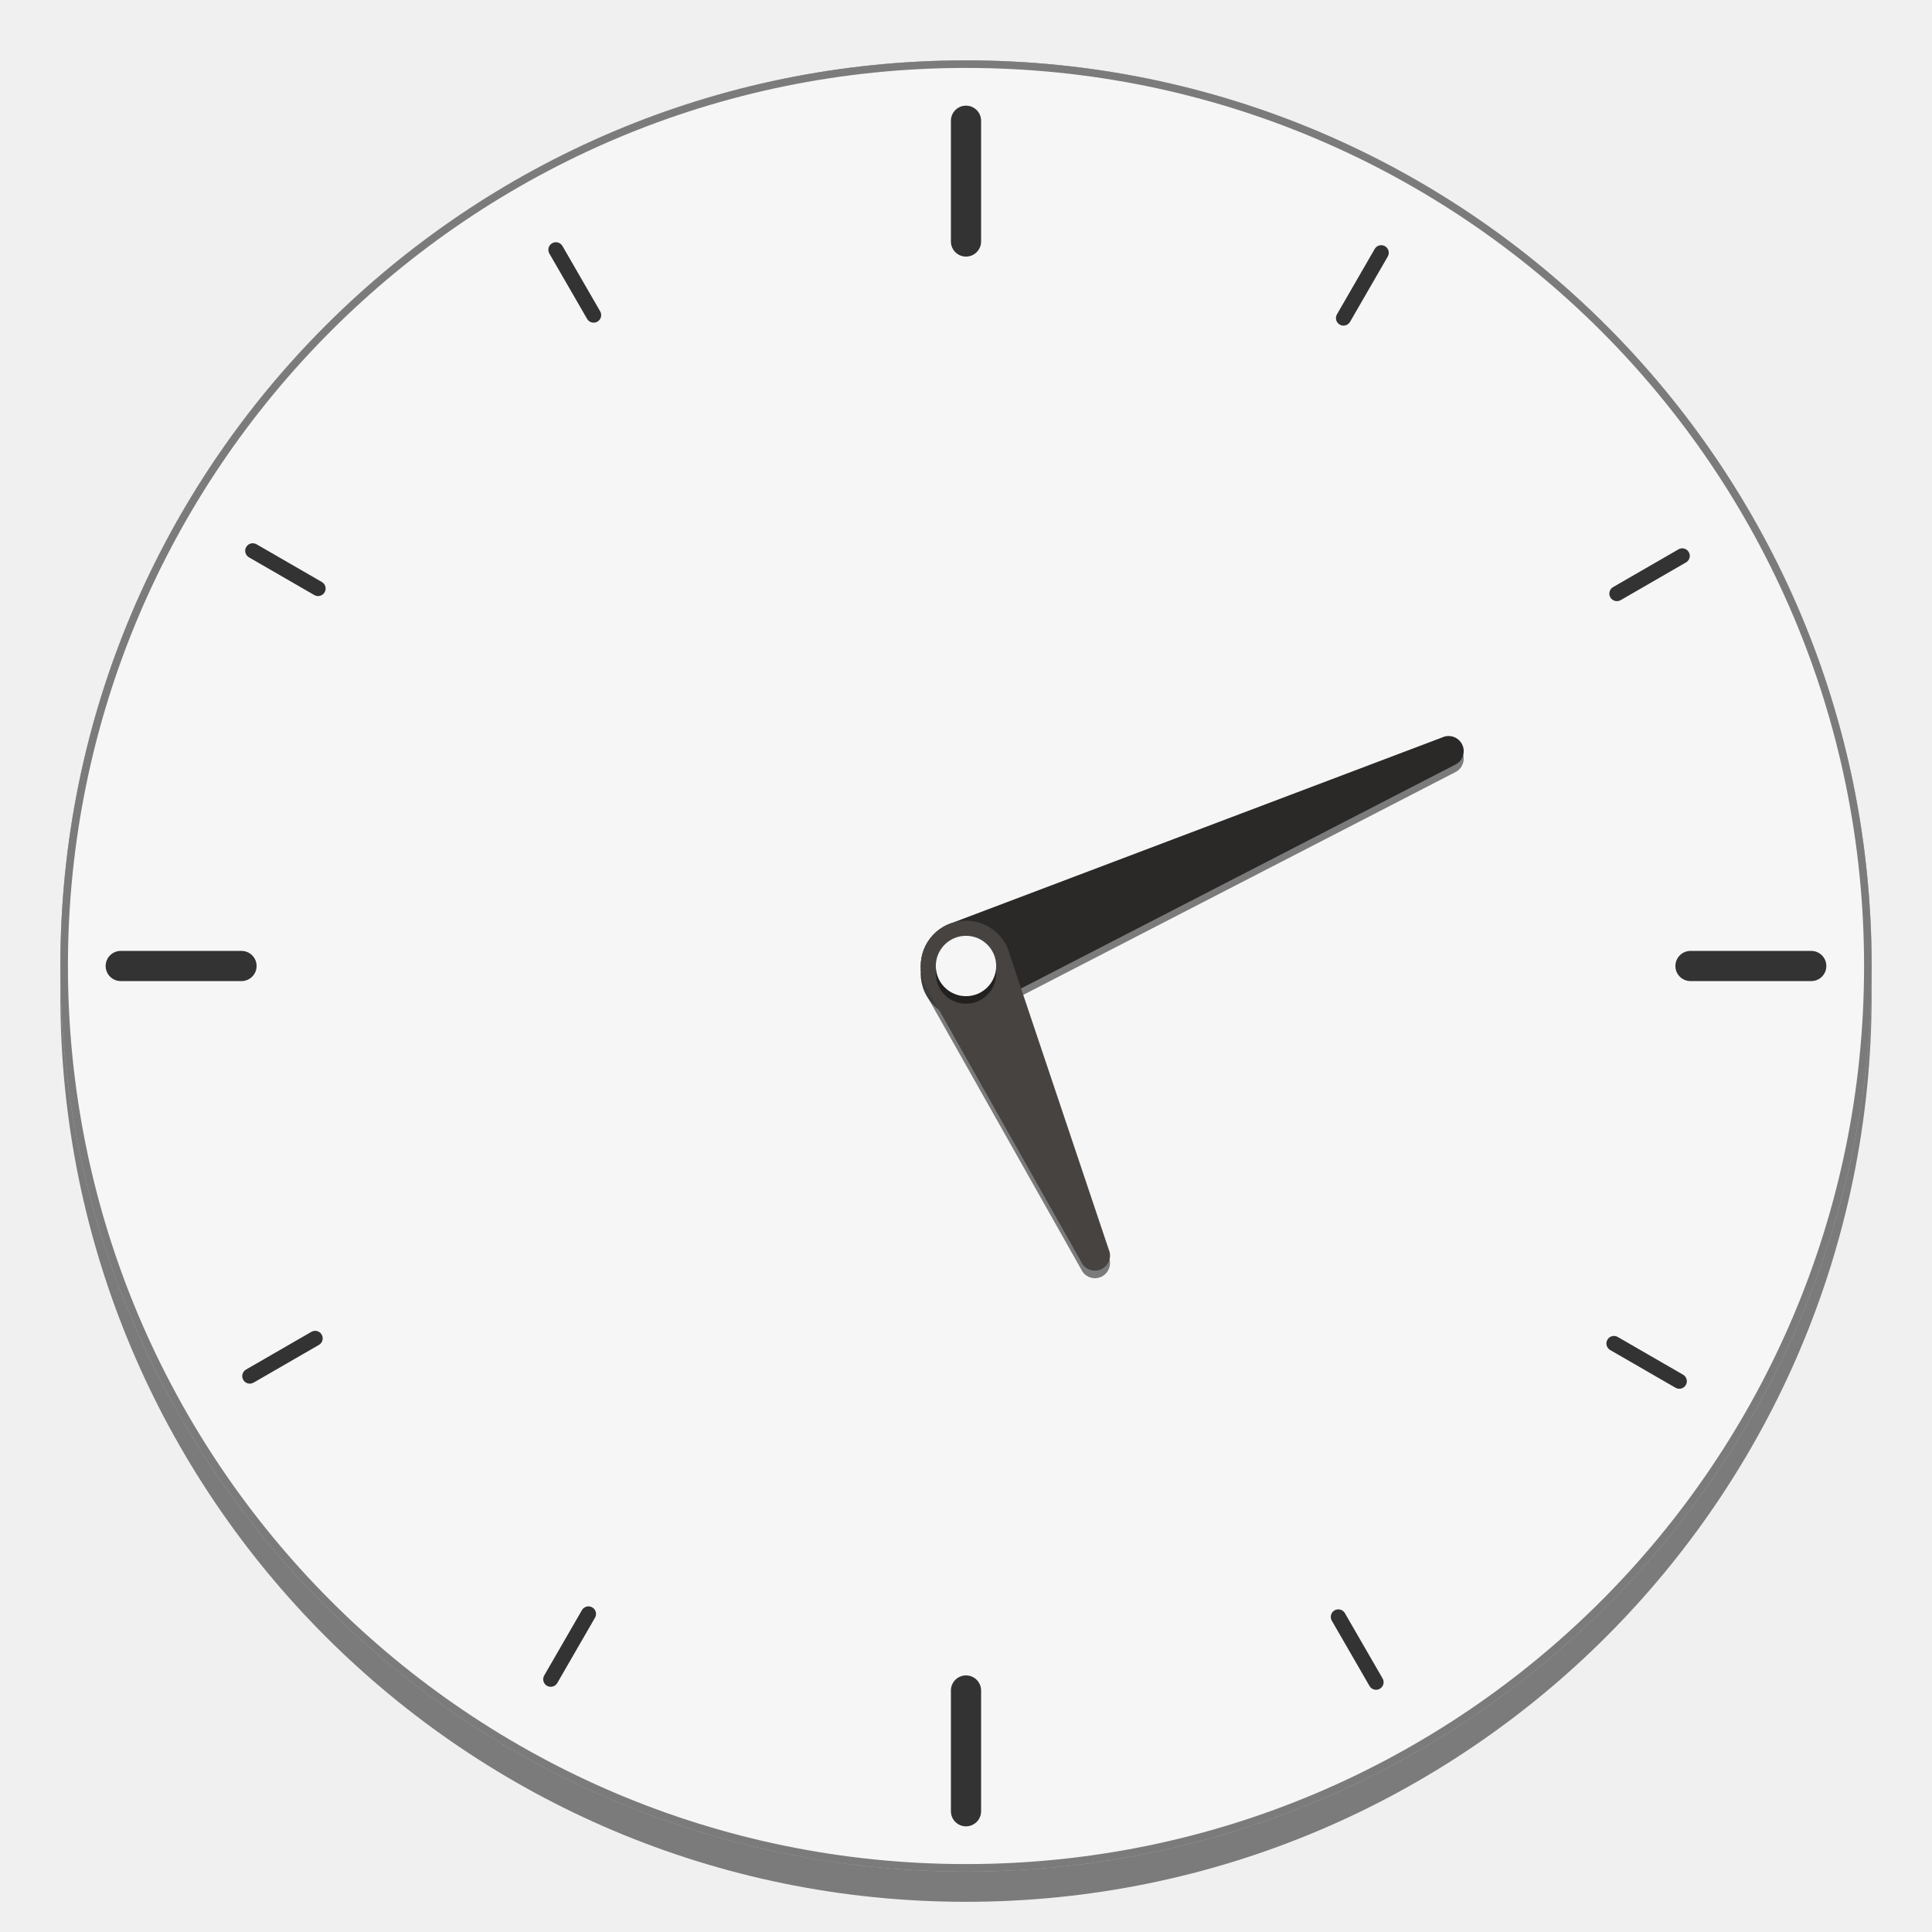
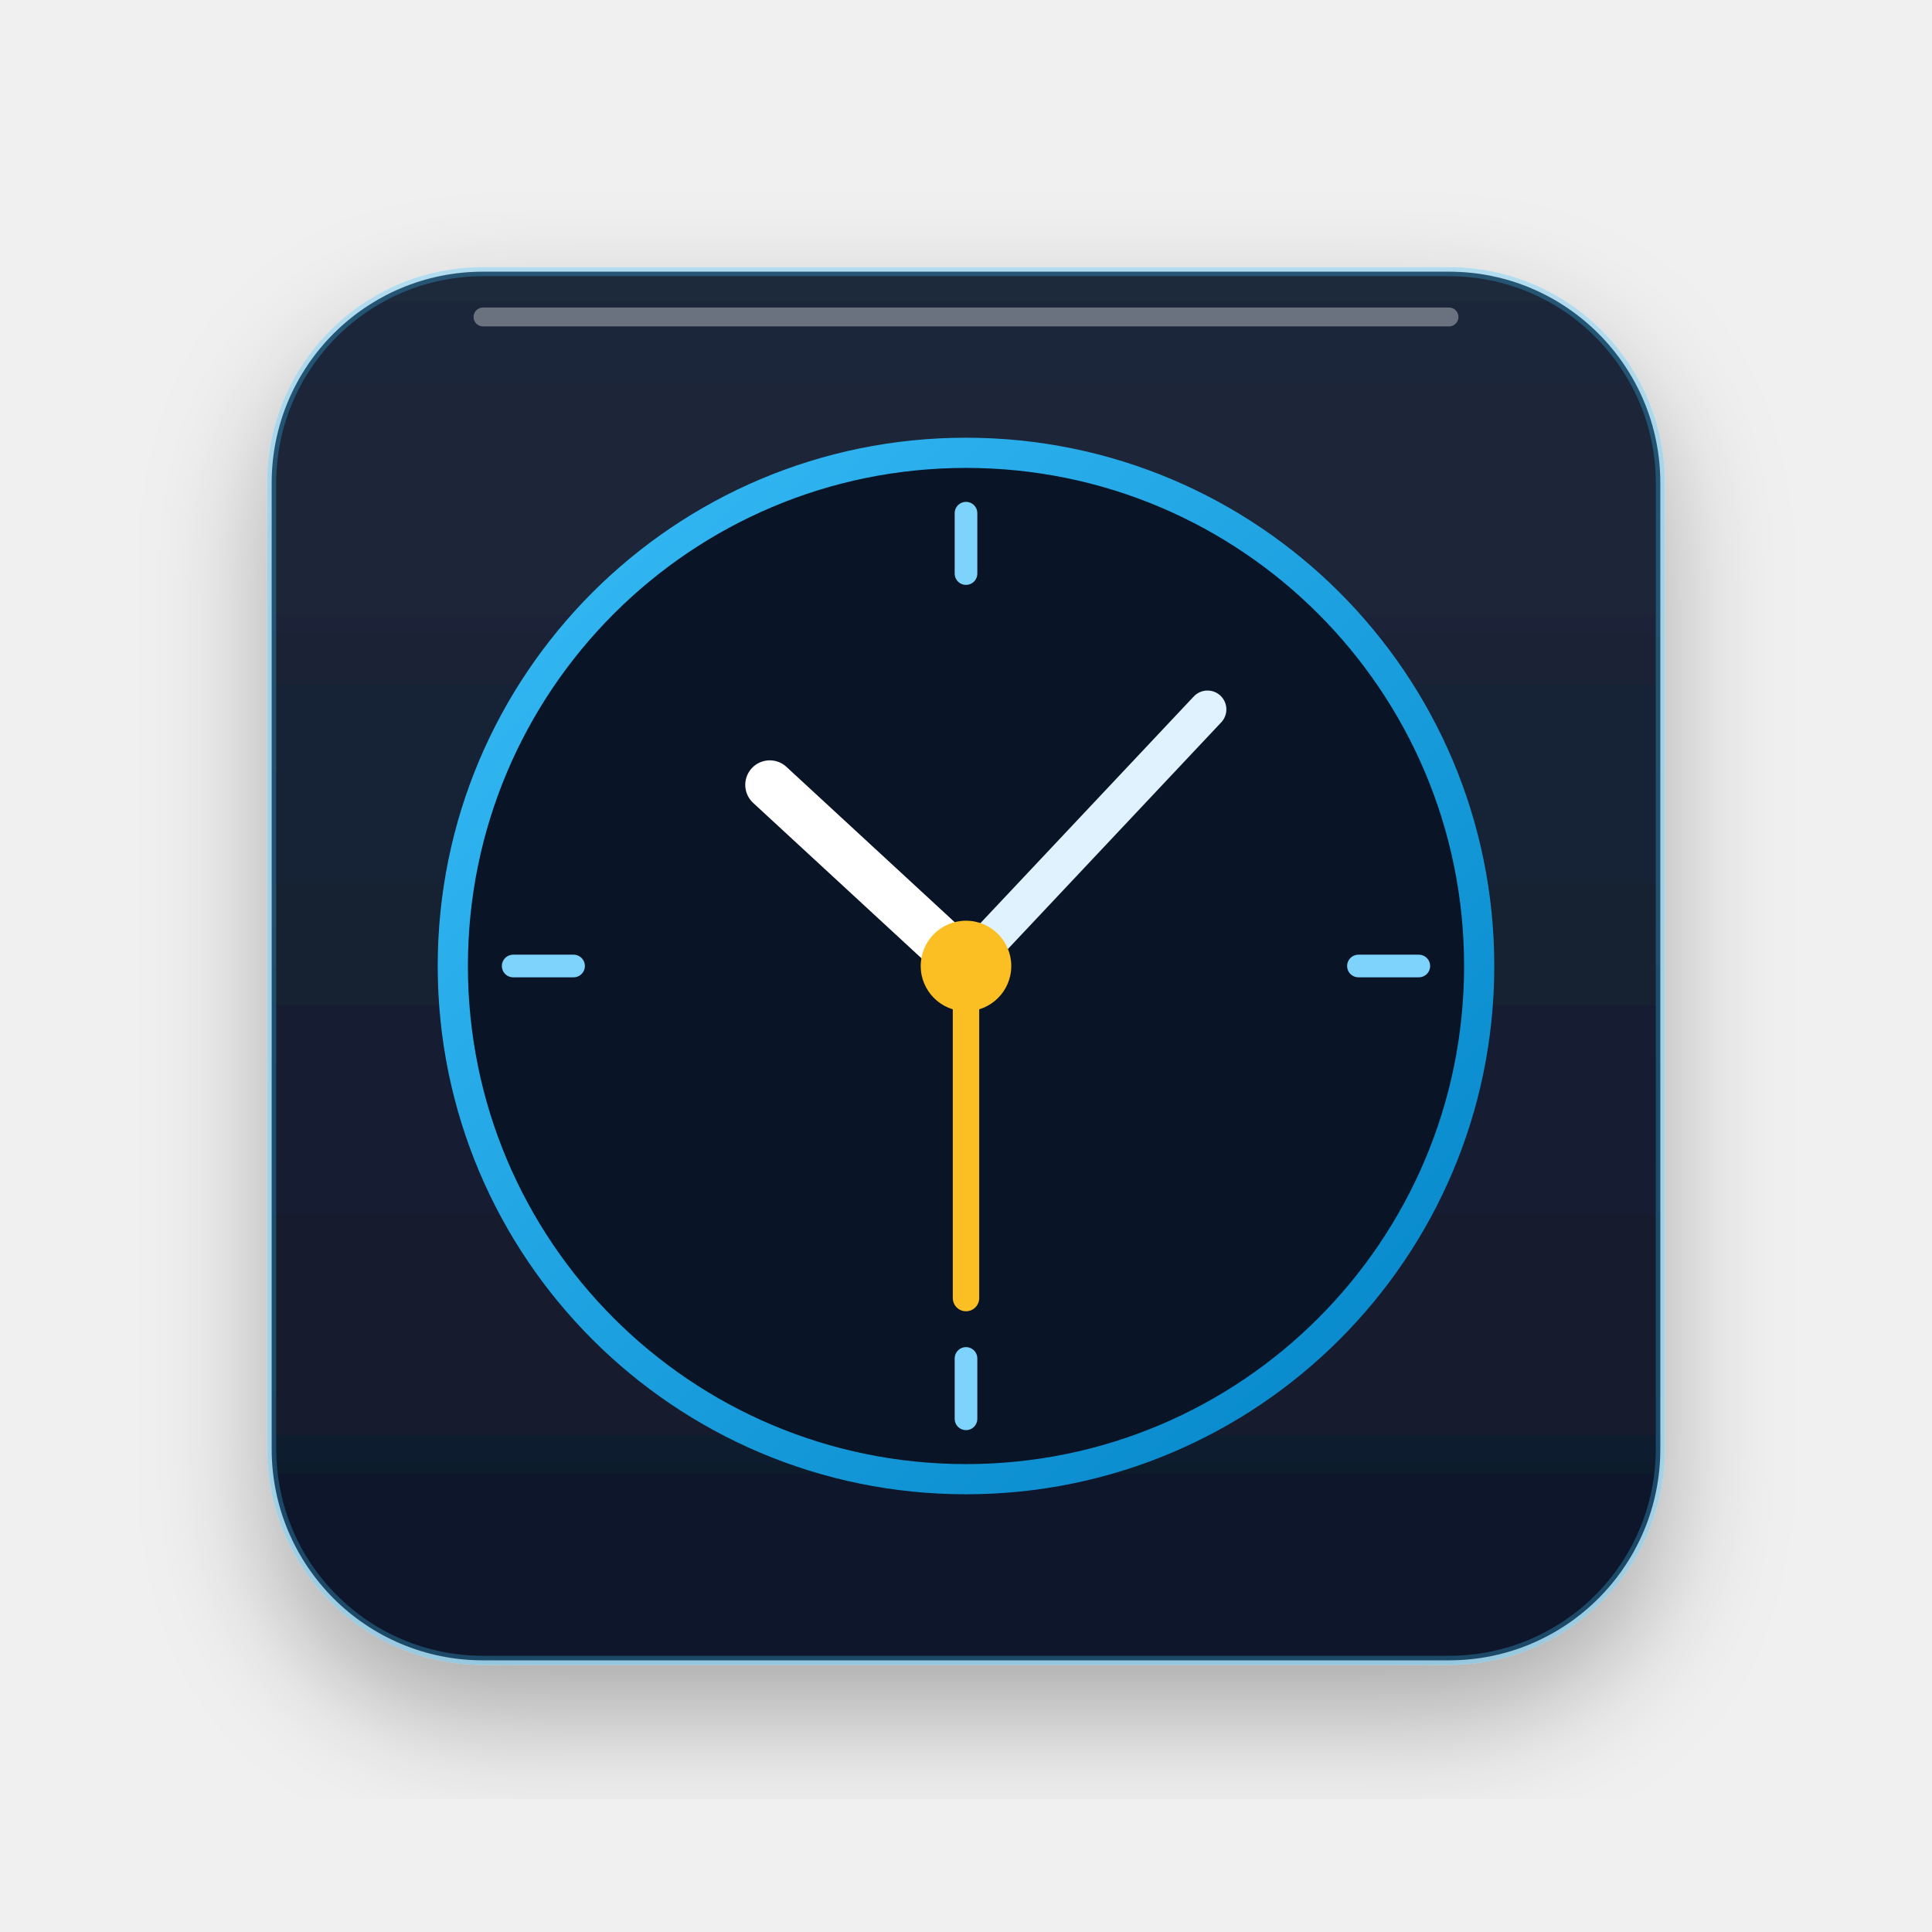
- <svg xmlns="http://www.w3.org/2000/svg" version="1.0" viewBox="0 0 256 256">
-   <g transform="translate(-464 -28)">
-     <rect x="472" y="36" width="240" height="244" ry="120" fill="#7b7b7b" />
-     <rect x="472" y="36" width="240" height="240" ry="120" fill="#f6f6f6" />
-     <path d="M594.44 162.48a6 6 0 0 0 .498-.256l61.824-31.87a2 2 0 0 0 1.013-2.64 2 2 0 0 0-2.64-1.014l-64.964 24.586a6 6 0 0 0-.611.232 6 6 0 0 0-3.041 7.921 6 6 0 0 0 7.921 3.041z" fill-opacity=".502" />
-     <rect x="472.5" y="36.5" width="239" height="239" ry="119.5" fill="none" stroke="#000" stroke-linecap="round" stroke-opacity=".502" />
-     <rect transform="rotate(60)" x="430.49" y="-545.05" width="2" height="12" ry="1" fill="#333" />
-     <rect transform="rotate(30)" x="590.08" y="-271.26" width="2" height="12" ry="1" fill="#333" />
-     <rect x="590" y="42" width="4" height="20" ry="2" fill="#333" />
-     <rect transform="rotate(-30)" x="434.08" y="320.74" width="2" height="12" ry="1" fill="#333" />
-     <rect transform="rotate(-60)" x="160.29" y="480.33" width="2" height="12" ry="1" fill="#333" />
-     <rect transform="rotate(-90)" x="-158" y="478" width="4" height="20" ry="2" fill="#333" />
-     <rect transform="rotate(240)" x="-431.71" y="324.33" width="2" height="12" ry="1" fill="#333" />
-     <rect transform="rotate(210)" x="-591.29" y="50.538" width="2" height="12" ry="1" fill="#333" />
-     <rect transform="scale(-1)" x="-594" y="-270" width="4" height="20" ry="2" fill="#333" />
-     <rect transform="rotate(150)" x="-435.29" y="-541.46" width="2" height="12" ry="1" fill="#333" />
-     <rect transform="rotate(120)" x="-161.51" y="-701.05" width="2" height="12" ry="1" fill="#333" />
-     <rect transform="rotate(90)" x="154" y="-706" width="4" height="20" ry="2" fill="#333" />
-     <path d="M594.44 161.48a6 6 0 0 0 .498-.256l61.824-31.87a2 2 0 0 0 1.013-2.64 2 2 0 0 0-2.64-1.014l-64.964 24.586a6 6 0 0 0-.611.232 6 6 0 0 0-3.041 7.921 6 6 0 0 0 7.921 3.041z" fill="#2b2928" />
-     <path d="M586.52 159.44a6 6 0 0 0 .539.955l20.198 35.787a2 2 0 0 0 2.64 1.014 2 2 0 0 0 1.014-2.64l-13.08-38.957a6 6 0 0 0-.349-1.04 6 6 0 0 0-7.921-3.04 6 6 0 0 0-3.041 7.922z" fill-opacity=".502" />
-     <path d="M586.52 158.44a6 6 0 0 0 .539.955l20.198 35.787a2 2 0 0 0 2.64 1.014 2 2 0 0 0 1.014-2.64l-13.08-38.957a6 6 0 0 0-.349-1.04 6 6 0 0 0-7.921-3.04 6 6 0 0 0-3.041 7.922z" fill="#474341" />
-     <circle cx="592" cy="157" r="4" fill-opacity=".502" />
-     <circle cx="592" cy="156" r="4" fill="#f6f6f6" />
+ <svg xmlns="http://www.w3.org/2000/svg" viewBox="0 0 256 256" width="256" height="256">
+   <defs>
+     <linearGradient id="chassis-grad" x1="0%" y1="0%" x2="0%" y2="100%">
+       <stop offset="0%" stop-color="#1e293b" />
+       <stop offset="100%" stop-color="#0f172a" />
+     </linearGradient>
+     <linearGradient id="dial-ring" x1="0%" y1="0%" x2="100%" y2="100%">
+       <stop offset="0%" stop-color="#38bdf8" />
+       <stop offset="100%" stop-color="#0284c7" />
+     </linearGradient>
+     <filter id="shadow" x="-10%" y="-10%" width="120%" height="120%">
+       <feDropShadow dx="0" dy="7" stdDeviation="8" flood-opacity="0.3" />
+     </filter>
+   </defs>
+   <rect x="36" y="36" width="184" height="184" rx="28" ry="28" fill="url(#chassis-grad)" stroke="#38bdf8" stroke-width="1.2" stroke-opacity="0.3" filter="url(#shadow)" />
+   <path d="M 64 42 L 192 42" stroke="#ffffff" stroke-width="2.5" stroke-linecap="round" opacity="0.35" />
+   <circle cx="128" cy="128" r="68" fill="#091526" stroke="url(#dial-ring)" stroke-width="4" />
+   <g stroke="#7dd3fc" stroke-width="3" stroke-linecap="round">
+     <line x1="128" y1="68" x2="128" y2="76" />
+     <line x1="188" y1="128" x2="180" y2="128" />
+     <line x1="128" y1="188" x2="128" y2="180" />
+     <line x1="68" y1="128" x2="76" y2="128" />
  </g>
+   <path d="M 128 128 L 102 104" stroke="#ffffff" stroke-width="6.5" stroke-linecap="round" />
+   <path d="M 128 128 L 160 94" stroke="#e0f2fe" stroke-width="5" stroke-linecap="round" />
+   <path d="M 128 128 L 128 172" stroke="#fbbf24" stroke-width="3.5" stroke-linecap="round" />
+   <circle cx="128" cy="128" r="6" fill="#fbbf24" />
</svg>
